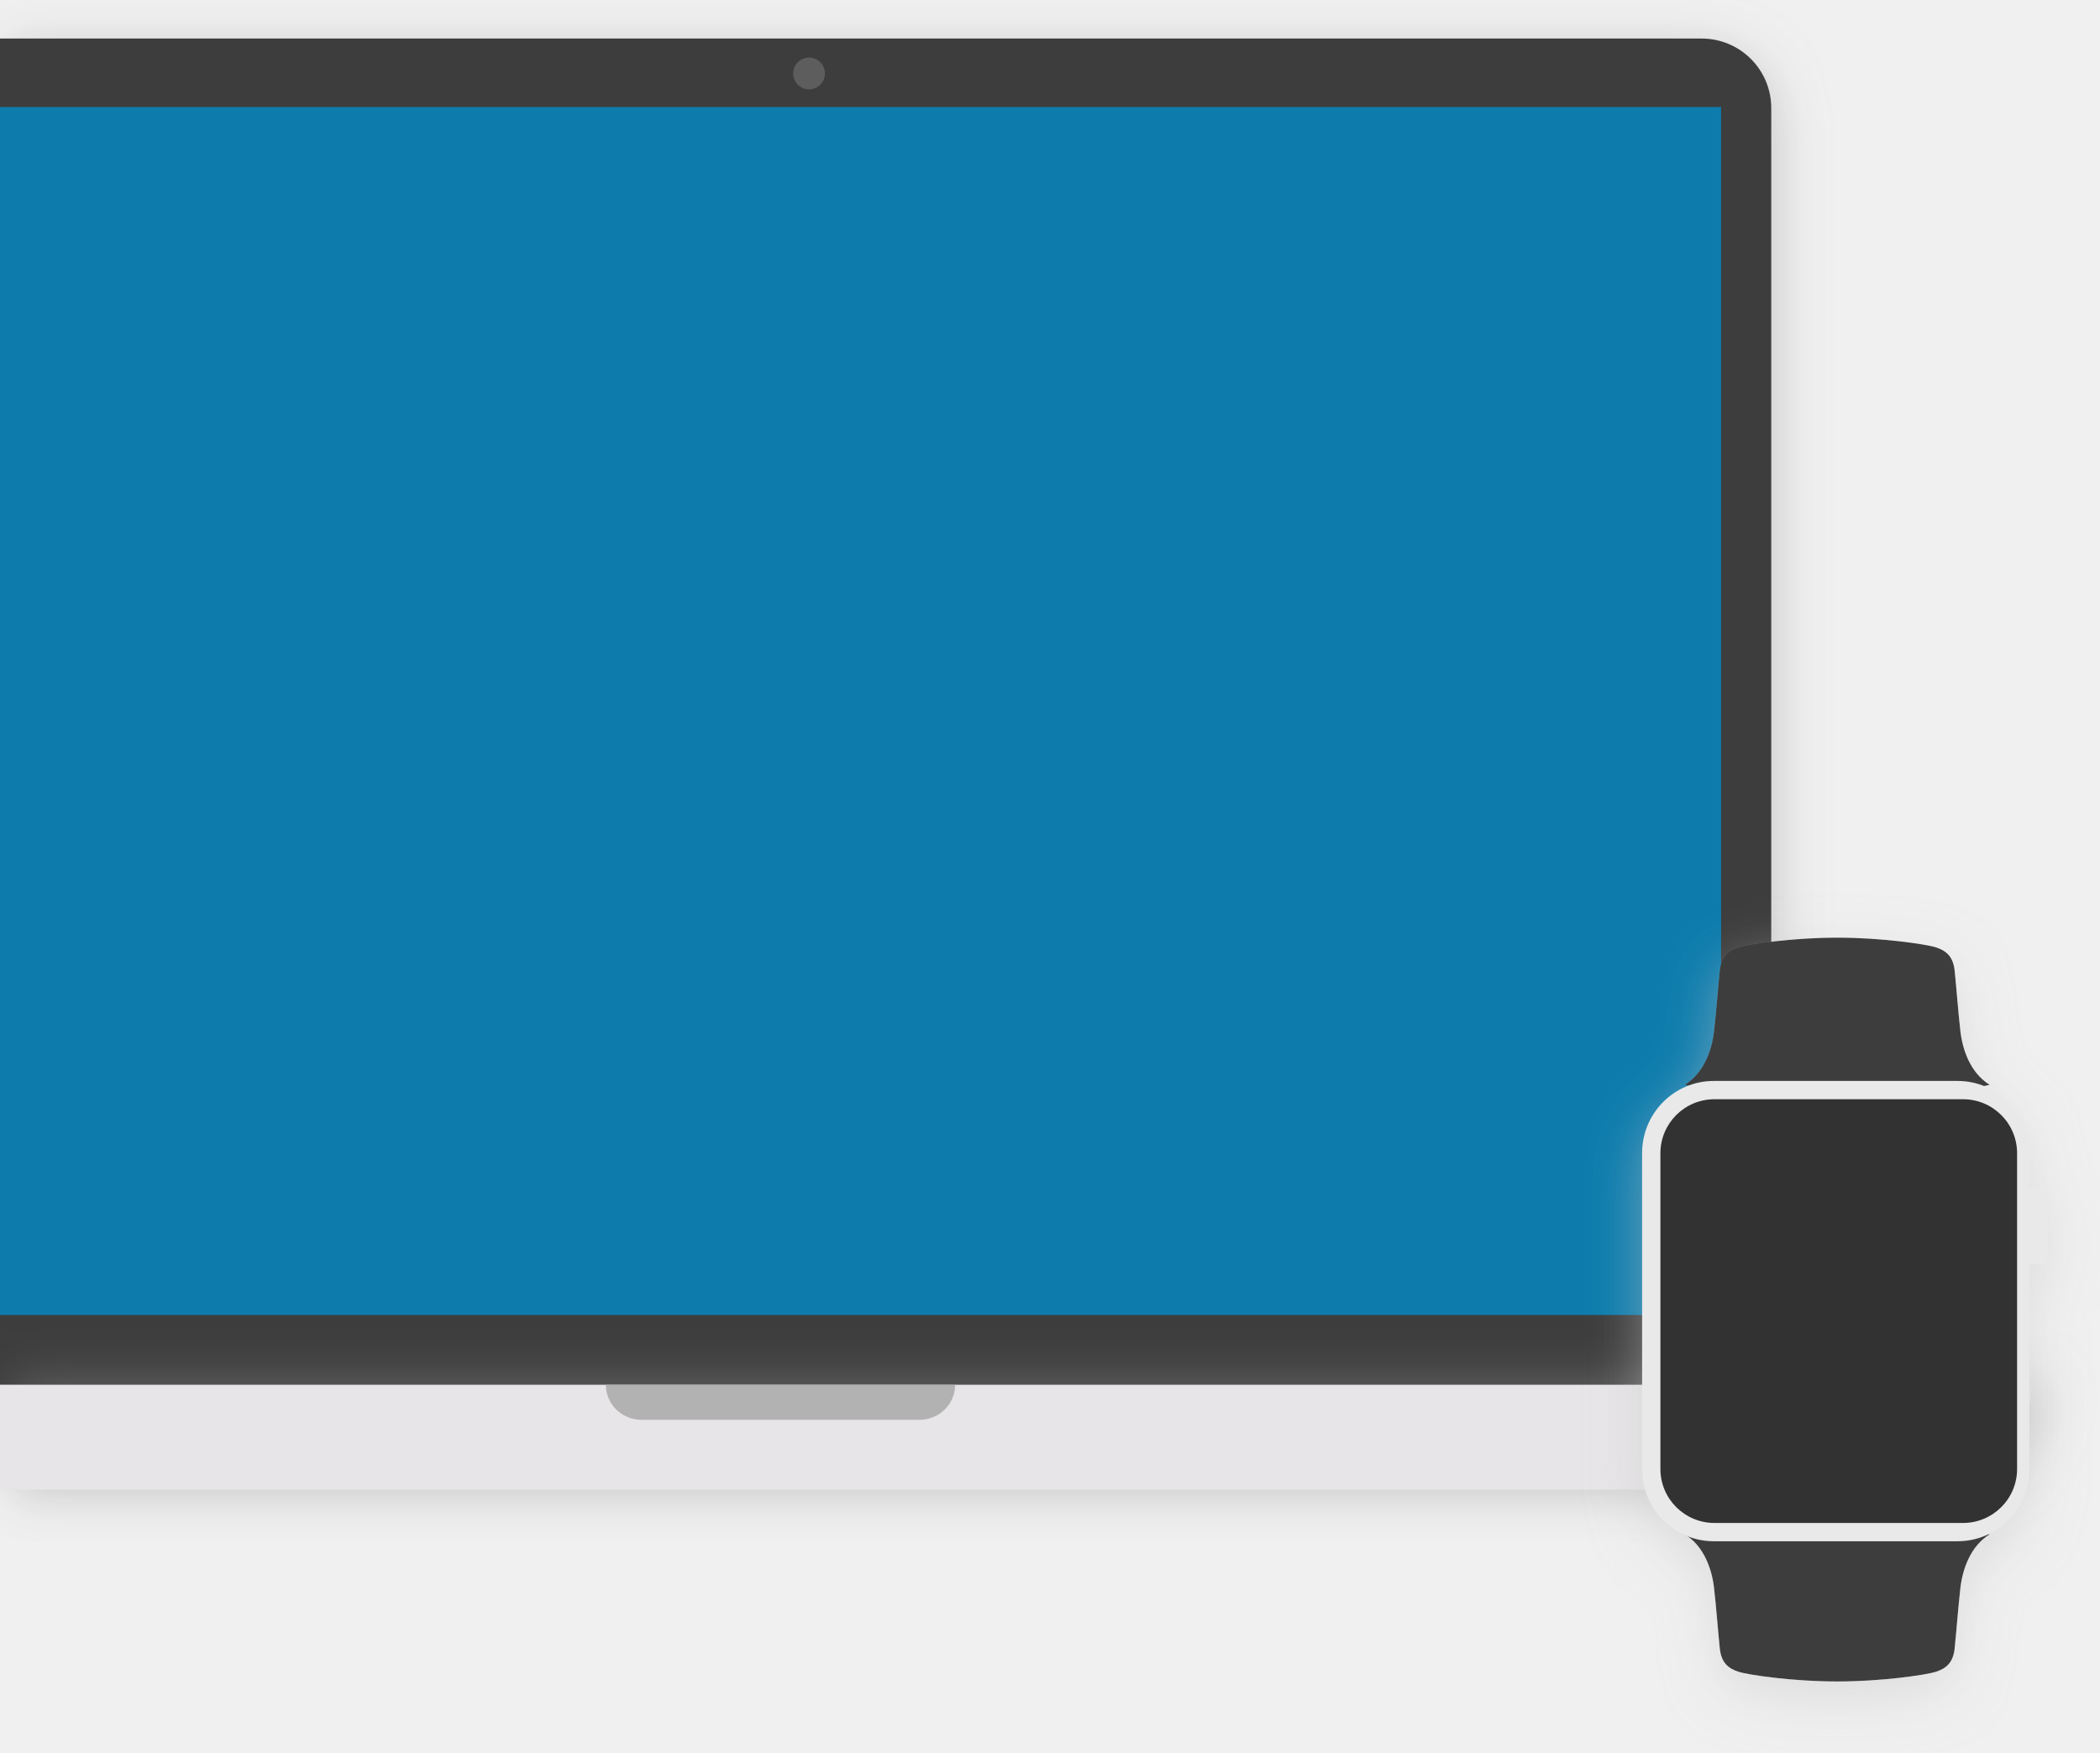
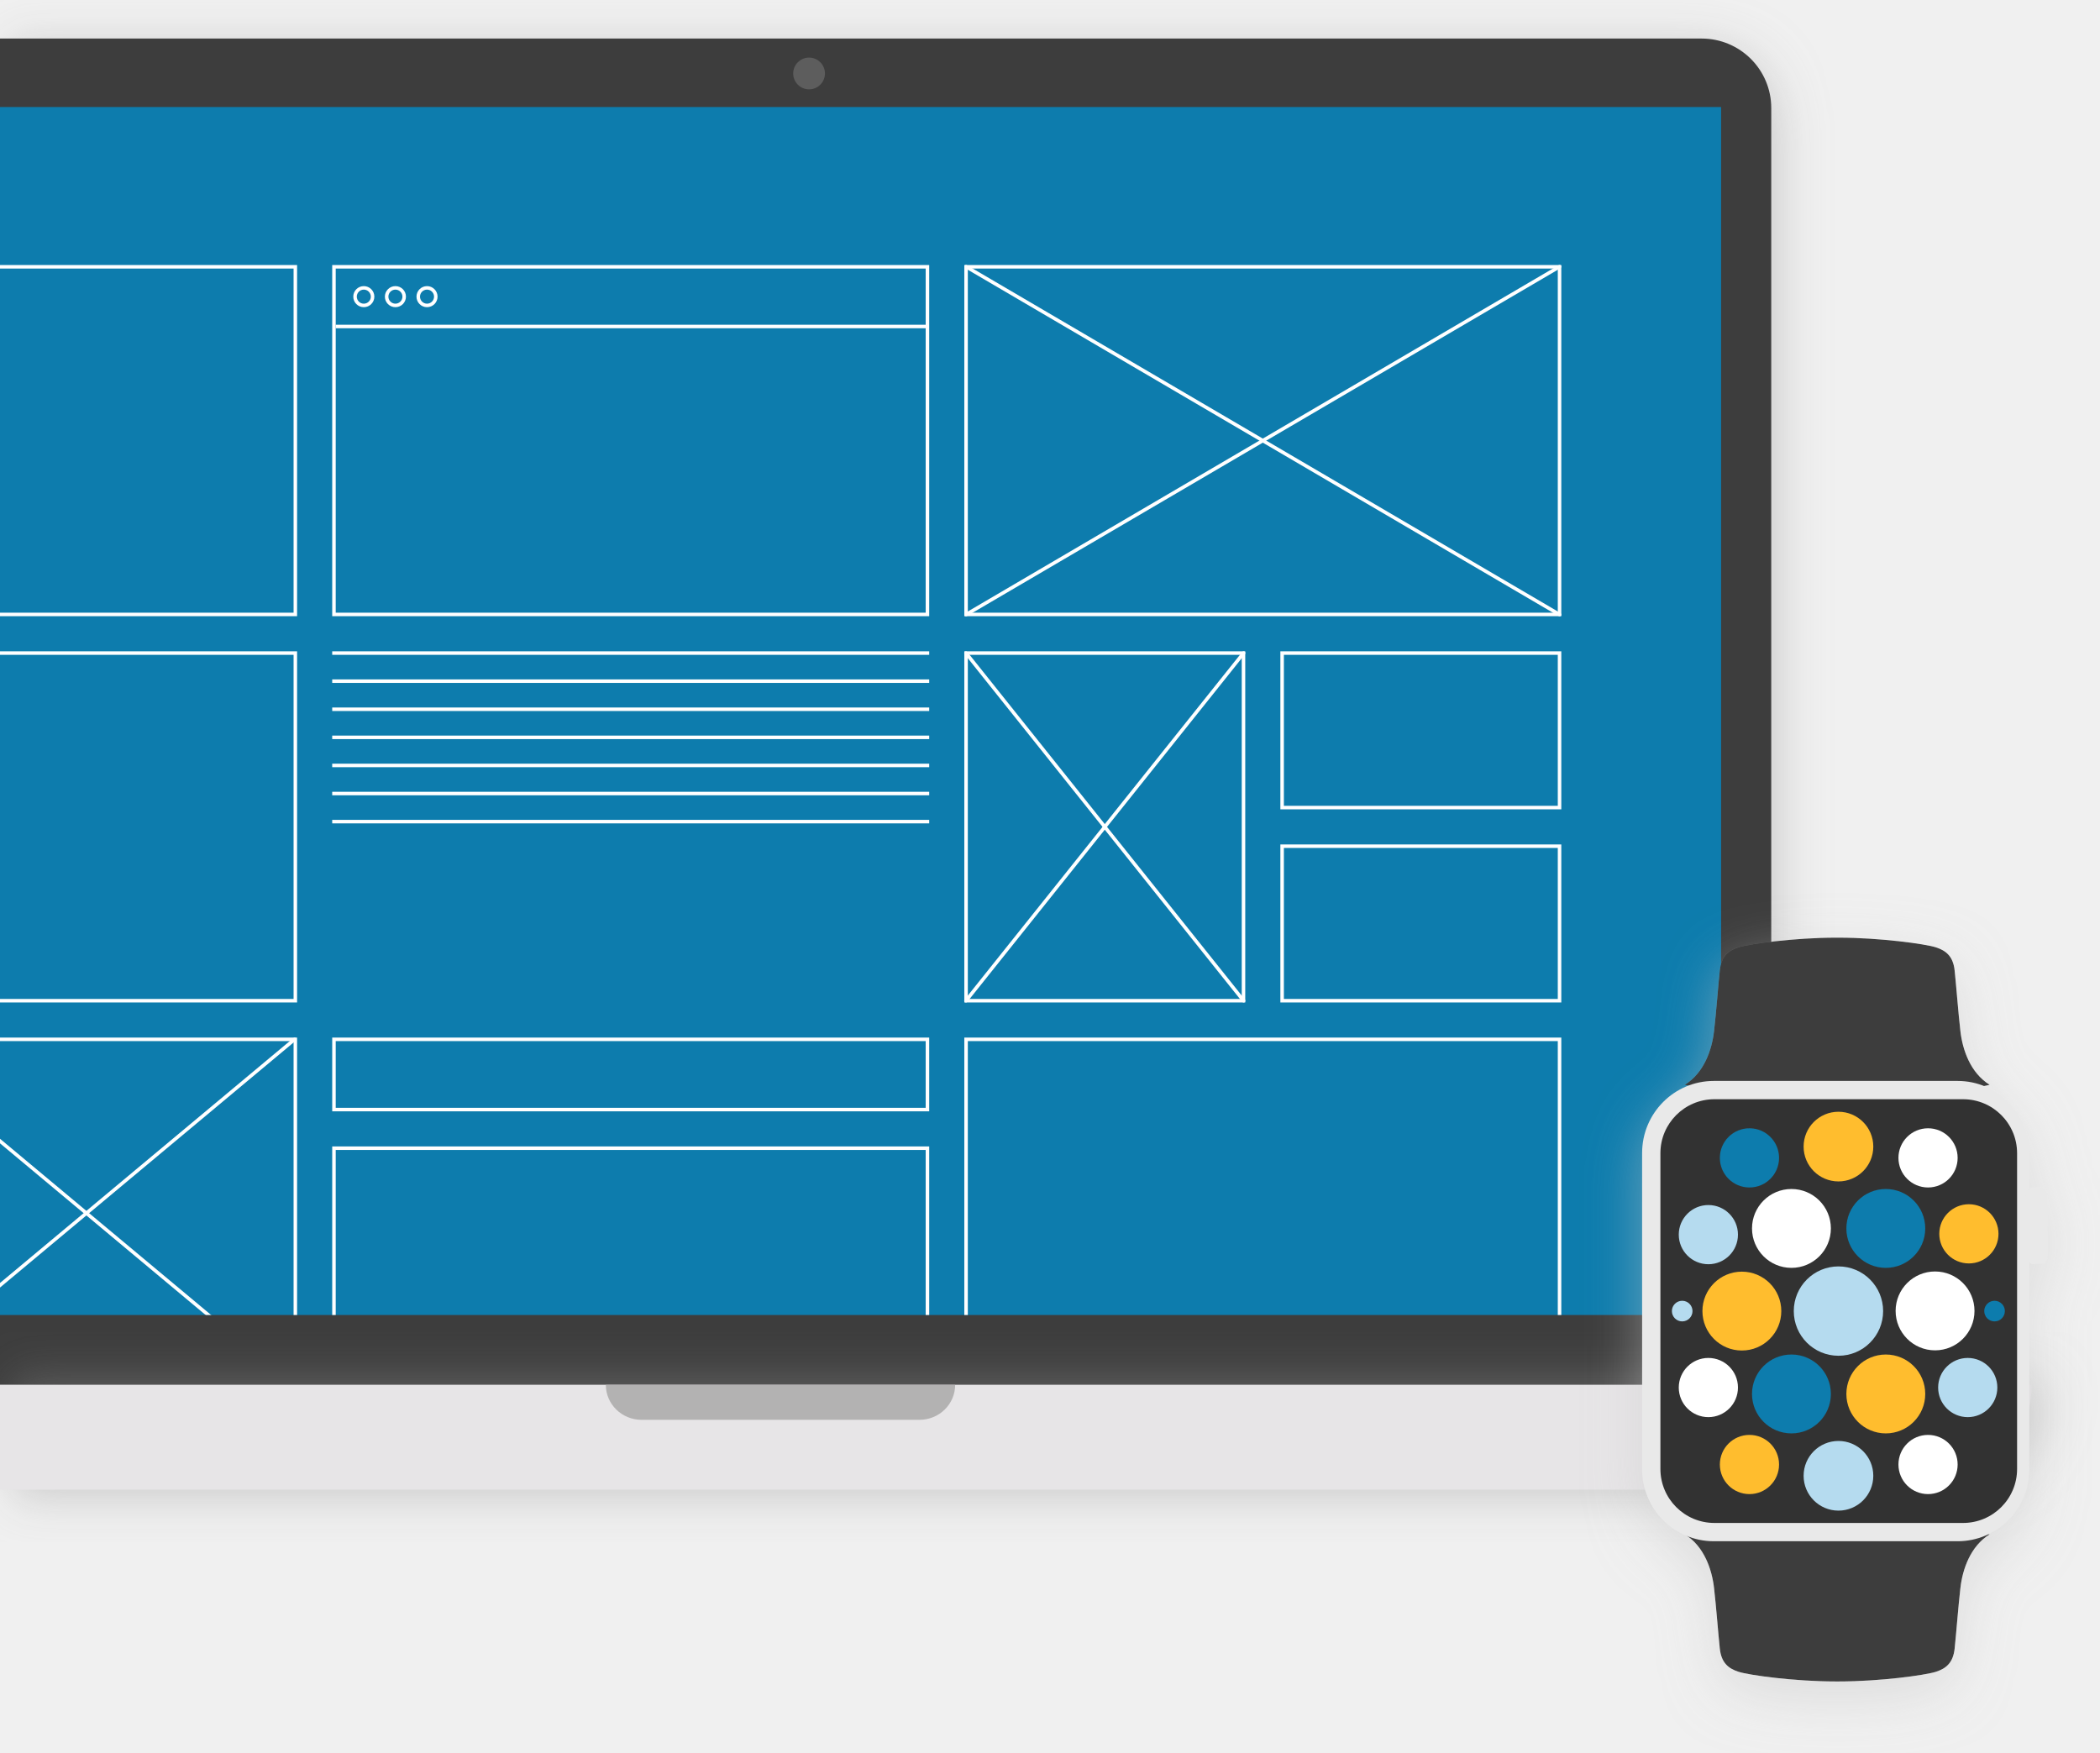
- <svg xmlns="http://www.w3.org/2000/svg" xmlns:xlink="http://www.w3.org/1999/xlink" width="598" height="499" viewBox="0 0 598 499">
+ <svg xmlns="http://www.w3.org/2000/svg" xmlns:xlink="http://www.w3.org/1999/xlink" width="598px" height="499px" viewBox="0 0 598 499" version="1.1">
  <defs>
-     <path d="M364.239 383.404h-290.016v-363.616c0-10.93 8.877-19.789 19.83-19.789h525.5c10.956 0 19.83 8.859 19.83 19.789v363.616h-275.144z" id="p" />
-     <filter x="-50%" y="-50%" width="200%" height="200%" filterUnits="objectBoundingBox" id="o">
-       <feOffset dy="4" in="SourceAlpha" result="shadowOffsetOuter1" />
+     <path d="M364.239,383.404 L74.223,383.404 L74.223,19.789 C74.223,8.859 83.1,0 94.053,0 L364.239,0 L619.553,0 C630.509,0 639.383,8.859 639.383,19.789 L639.383,383.404 L364.239,383.404 Z" id="path-1" />
+     <filter x="-50%" y="-50%" width="200%" height="200%" filterUnits="objectBoundingBox" id="filter-2">
+       <feOffset dx="0" dy="4" in="SourceAlpha" result="shadowOffsetOuter1" />
      <feGaussianBlur stdDeviation="7.5" in="shadowOffsetOuter1" result="shadowBlurOuter1" />
-       <feColorMatrix values="0 0 0 0 0.58 0 0 0 0 0.58 0 0 0 0 0.58 0 0 0 0.5 0" in="shadowBlurOuter1" />
+       <feColorMatrix values="0 0 0 0 0.58   0 0 0 0 0.58   0 0 0 0 0.58  0 0 0 0.5 0" type="matrix" in="shadowBlurOuter1" />
    </filter>
-     <path d="M713.532 383.404c0 16.479-13.055 29.84-29.162 29.84h-655.131c-16.106 0-29.164-13.361-29.164-29.84h713.457z" id="r" />
-     <filter x="-50%" y="-50%" width="200%" height="200%" filterUnits="objectBoundingBox" id="q">
-       <feOffset dx="2" in="SourceAlpha" result="shadowOffsetOuter1" />
+     <path d="M713.532,383.404 C713.532,399.883 700.477,413.245 684.37,413.245 L29.239,413.245 C13.133,413.245 0.074,399.883 0.074,383.404 L713.532,383.404 Z" id="path-3" />
+     <filter x="-50%" y="-50%" width="200%" height="200%" filterUnits="objectBoundingBox" id="filter-4">
+       <feOffset dx="2" dy="0" in="SourceAlpha" result="shadowOffsetOuter1" />
      <feGaussianBlur stdDeviation="7.5" in="shadowOffsetOuter1" result="shadowBlurOuter1" />
-       <feColorMatrix values="0 0 0 0 0.579 0 0 0 0 0.579 0 0 0 0 0.579 0 0 0 0.5 0" in="shadowBlurOuter1" />
+       <feColorMatrix values="0 0 0 0 0.579   0 0 0 0 0.579   0 0 0 0 0.579  0 0 0 0.5 0" type="matrix" in="shadowBlurOuter1" />
    </filter>
-     <path id="s" d="M0 344h535.5v-344h-535.5z" />
-     <path id="a" d="M0 0h170v100h-170z" />
-     <mask id="u" x="0" y="0" width="170" height="100">
-       <use xlink:href="#a" />
-     </mask>
-     <path id="b" d="M0 0h170v100h-170z" />
-     <mask id="v" x="0" y="0" width="170" height="100">
-       <use xlink:href="#b" />
-     </mask>
-     <ellipse id="c" cx="9" cy="9" rx="3" ry="3" />
-     <mask id="w" x="0" y="0" width="6" height="6">
-       <use xlink:href="#c" />
-     </mask>
-     <ellipse id="d" cx="18" cy="9" rx="3" ry="3" />
-     <mask id="x" x="0" y="0" width="6" height="6">
-       <use xlink:href="#d" />
-     </mask>
-     <ellipse id="e" cx="27" cy="9" rx="3" ry="3" />
-     <mask id="y" x="0" y="0" width="6" height="6">
-       <use xlink:href="#e" />
-     </mask>
-     <path id="f" d="M0 0h80v100h-80z" />
-     <mask id="z" x="0" y="0" width="80" height="100">
-       <use xlink:href="#f" />
-     </mask>
-     <path id="g" d="M0 0h120v100h-120z" />
-     <mask id="A" x="0" y="0" width="120" height="100">
-       <use xlink:href="#g" />
-     </mask>
-     <path id="h" d="M410 155h80v45h-80z" />
-     <mask id="B" x="0" y="0" width="80" height="45">
-       <use xlink:href="#h" />
-     </mask>
-     <path id="i" d="M410 210h80v45h-80z" />
-     <mask id="C" x="0" y="0" width="80" height="45">
-       <use xlink:href="#i" />
-     </mask>
-     <path id="j" d="M320 265h170v90h-170z" />
-     <mask id="D" x="0" y="0" width="170" height="90">
-       <use xlink:href="#j" />
-     </mask>
-     <path id="k" d="M-40 45h170v100h-170z" />
-     <mask id="E" x="0" y="0" width="170" height="100">
-       <use xlink:href="#k" />
-     </mask>
-     <path id="l" d="M140 265h170v21h-170z" />
-     <mask id="F" x="0" y="0" width="170" height="21">
-       <use xlink:href="#l" />
-     </mask>
-     <path id="m" d="M-40 155h170v100h-170z" />
-     <mask id="G" x="0" y="0" width="170" height="100">
-       <use xlink:href="#m" />
-     </mask>
-     <path id="n" d="M140 296h170v59h-170z" />
-     <mask id="H" x="0" y="0" width="170" height="59">
-       <use xlink:href="#n" />
-     </mask>
-     <filter x="-50%" y="-50%" width="200%" height="200%" filterUnits="objectBoundingBox" id="I">
-       <feOffset dy="5" in="SourceAlpha" result="shadowOffsetOuter1" />
+     <polygon id="path-5" points="0 344 535.5 344 535.5 0 0 0" />
+     <rect id="path-7" x="0" y="0" width="170" height="100" />
+     <mask id="mask-8" maskContentUnits="userSpaceOnUse" maskUnits="objectBoundingBox" x="0" y="0" width="170" height="100" fill="white">
+       <use xlink:href="#path-7" />
+     </mask>
+     <rect id="path-9" x="0" y="0" width="170" height="100" />
+     <mask id="mask-10" maskContentUnits="userSpaceOnUse" maskUnits="objectBoundingBox" x="0" y="0" width="170" height="100" fill="white">
+       <use xlink:href="#path-9" />
+     </mask>
+     <ellipse id="path-11" cx="9" cy="9" rx="3" ry="3" />
+     <mask id="mask-12" maskContentUnits="userSpaceOnUse" maskUnits="objectBoundingBox" x="0" y="0" width="6" height="6" fill="white">
+       <use xlink:href="#path-11" />
+     </mask>
+     <ellipse id="path-13" cx="18" cy="9" rx="3" ry="3" />
+     <mask id="mask-14" maskContentUnits="userSpaceOnUse" maskUnits="objectBoundingBox" x="0" y="0" width="6" height="6" fill="white">
+       <use xlink:href="#path-13" />
+     </mask>
+     <ellipse id="path-15" cx="27" cy="9" rx="3" ry="3" />
+     <mask id="mask-16" maskContentUnits="userSpaceOnUse" maskUnits="objectBoundingBox" x="0" y="0" width="6" height="6" fill="white">
+       <use xlink:href="#path-15" />
+     </mask>
+     <rect id="path-17" x="0" y="0" width="80" height="100" />
+     <mask id="mask-18" maskContentUnits="userSpaceOnUse" maskUnits="objectBoundingBox" x="0" y="0" width="80" height="100" fill="white">
+       <use xlink:href="#path-17" />
+     </mask>
+     <rect id="path-19" x="0" y="0" width="120" height="100" />
+     <mask id="mask-20" maskContentUnits="userSpaceOnUse" maskUnits="objectBoundingBox" x="0" y="0" width="120" height="100" fill="white">
+       <use xlink:href="#path-19" />
+     </mask>
+     <rect id="path-21" x="410" y="155" width="80" height="45" />
+     <mask id="mask-22" maskContentUnits="userSpaceOnUse" maskUnits="objectBoundingBox" x="0" y="0" width="80" height="45" fill="white">
+       <use xlink:href="#path-21" />
+     </mask>
+     <rect id="path-23" x="410" y="210" width="80" height="45" />
+     <mask id="mask-24" maskContentUnits="userSpaceOnUse" maskUnits="objectBoundingBox" x="0" y="0" width="80" height="45" fill="white">
+       <use xlink:href="#path-23" />
+     </mask>
+     <rect id="path-25" x="320" y="265" width="170" height="90" />
+     <mask id="mask-26" maskContentUnits="userSpaceOnUse" maskUnits="objectBoundingBox" x="0" y="0" width="170" height="90" fill="white">
+       <use xlink:href="#path-25" />
+     </mask>
+     <rect id="path-27" x="-40" y="45" width="170" height="100" />
+     <mask id="mask-28" maskContentUnits="userSpaceOnUse" maskUnits="objectBoundingBox" x="0" y="0" width="170" height="100" fill="white">
+       <use xlink:href="#path-27" />
+     </mask>
+     <rect id="path-29" x="140" y="265" width="170" height="21" />
+     <mask id="mask-30" maskContentUnits="userSpaceOnUse" maskUnits="objectBoundingBox" x="0" y="0" width="170" height="21" fill="white">
+       <use xlink:href="#path-29" />
+     </mask>
+     <rect id="path-31" x="-40" y="155" width="170" height="100" />
+     <mask id="mask-32" maskContentUnits="userSpaceOnUse" maskUnits="objectBoundingBox" x="0" y="0" width="170" height="100" fill="white">
+       <use xlink:href="#path-31" />
+     </mask>
+     <rect id="path-33" x="140" y="296" width="170" height="59" />
+     <mask id="mask-34" maskContentUnits="userSpaceOnUse" maskUnits="objectBoundingBox" x="0" y="0" width="170" height="59" fill="white">
+       <use xlink:href="#path-33" />
+     </mask>
+     <filter x="-50%" y="-50%" width="200%" height="200%" filterUnits="objectBoundingBox" id="filter-35">
+       <feOffset dx="0" dy="5" in="SourceAlpha" result="shadowOffsetOuter1" />
      <feGaussianBlur stdDeviation="7.5" in="shadowOffsetOuter1" result="shadowBlurOuter1" />
-       <feColorMatrix values="0 0 0 0 0.598 0 0 0 0 0.598 0 0 0 0 0.598 0 0 0 0.5 0" in="shadowBlurOuter1" result="shadowMatrixOuter1" />
+       <feColorMatrix values="0 0 0 0 0.598   0 0 0 0 0.598   0 0 0 0 0.598  0 0 0 0.5 0" type="matrix" in="shadowBlurOuter1" result="shadowMatrixOuter1" />
      <feMerge>
        <feMergeNode in="shadowMatrixOuter1" />
        <feMergeNode in="SourceGraphic" />
      </feMerge>
    </filter>
-     <path d="M102.003 105.286c0 8.495-6.888 15.381-15.384 15.381h-70.8c-8.497 0-15.384-6.886-15.384-15.381v-89.905c0-8.495 6.888-15.381 15.384-15.381h70.8c8.497 0 15.384 6.887 15.384 15.381v89.905z" id="J" />
+     <path d="M102.003,105.286 C102.003,113.781 95.115,120.667 86.618,120.667 L15.818,120.667 C7.322,120.667 0.434,113.781 0.434,105.286 L0.434,15.381 C0.434,6.887 7.322,0 15.818,0 L86.618,0 C95.115,0 102.003,6.887 102.003,15.381 L102.003,105.286 Z" id="path-36" />
  </defs>
-   <g fill="none">
-     <g>
-       <g transform="translate(-135 10.977)">
-         <use fill="#000" filter="url(#o)" xlink:href="#p" />
-         <use fill="#3D3D3D" xlink:href="#p" />
-       </g>
-       <g transform="translate(-135 10.977)">
-         <use fill="#000" filter="url(#q)" xlink:href="#r" />
-         <use fill="#E7E5E7" xlink:href="#r" />
-       </g>
-       <path d="M271.989 394.381c0 5.494-4.551 9.947-10.166 9.947h-79.135c-5.612 0-10.166-4.453-10.166-9.947h99.468z" fill="#B3B2B2" />
-       <g id="Screen" transform="translate(-45.4 30.477)">
-         <mask id="t">
-           <use xlink:href="#s" />
-         </mask>
-         <use fill="#0D7CAD" xlink:href="#s" />
-         <g transform="translate(320 45)" mask="url(#t)" stroke="#fff">
-           <use id="Rectangle-116" mask="url(#u)" xlink:href="#a" />
-           <path d="M.497.467l169.006 99.065" id="Line" />
-           <path d="M169.503.467l-169.006 99.065" id="Line-Copy-188" />
+   <g id="Page-1" stroke="none" stroke-width="1" fill="none" fill-rule="evenodd">
+     <g id="1" transform="translate(0, -1524)">
+       <g id="Group-8-Copy-2" transform="translate(0, 1400)">
+         <g id="macWatch" transform="translate(-135, 134)">
+           <g id="Mac" transform="translate(0, 0.977061)">
+             <g id="Fill-4">
+               <use fill="black" fill-opacity="1" filter="url(#filter-2)" xlink:href="#path-1" />
+               <use fill="#3D3D3D" fill-rule="evenodd" xlink:href="#path-1" />
+             </g>
+             <g id="Fill-6">
+               <use fill="black" fill-opacity="1" filter="url(#filter-4)" xlink:href="#path-3" />
+               <use fill="#E7E5E7" fill-rule="evenodd" xlink:href="#path-3" />
+             </g>
+             <path d="M406.989,383.404 C406.989,388.898 402.438,393.351 396.823,393.351 L317.688,393.351 C312.075,393.351 307.521,388.898 307.521,383.404 L406.989,383.404 Z" id="Fill-12" fill="#B3B2B2" />
+             <g id="Screen" transform="translate(89.6, 19.5)">
+               <mask id="mask-6" fill="white">
+                 <use xlink:href="#path-5" />
+               </mask>
+               <use id="Fill-10" fill="#0D7CAD" xlink:href="#path-5" />
+               <g id="Group-2" mask="url(#mask-6)" stroke="#FFFFFF">
+                 <g transform="translate(320, 45)">
+                   <use id="Rectangle-116" mask="url(#mask-8)" stroke-width="2" xlink:href="#path-7" />
+                   <path d="M0.497,0.467 L169.503,99.533" id="Line" stroke-width="1" stroke-linecap="round" />
+                   <path d="M0.497,0.467 L169.503,99.533" id="Line-Copy-188" stroke-width="1" stroke-linecap="round" transform="translate(85, 50) scale(-1, 1) translate(-85, -50) " />
+                 </g>
+               </g>
+               <g id="Group-12" mask="url(#mask-6)" stroke="#FFFFFF">
+                 <g transform="translate(140, 45)">
+                   <use id="Rectangle-116" mask="url(#mask-10)" stroke-width="2" xlink:href="#path-9" />
+                   <path d="M1.5,17.5 L168.5,17.5" id="Line" stroke-width="1" stroke-linecap="square" />
+                   <use id="Oval-53" mask="url(#mask-12)" stroke-width="2" xlink:href="#path-11" />
+                   <use id="Oval-53-Copy" mask="url(#mask-14)" stroke-width="2" xlink:href="#path-13" />
+                   <use id="Oval-53-Copy-2" mask="url(#mask-16)" stroke-width="2" xlink:href="#path-15" />
+                 </g>
+               </g>
+               <g id="Group-9" mask="url(#mask-6)" stroke="#FFFFFF">
+                 <g transform="translate(320, 155)">
+                   <use id="Rectangle-116" mask="url(#mask-18)" stroke-width="2" xlink:href="#path-17" />
+                   <path d="M0.471,0.5 L79.529,99.5" id="Line" stroke-width="1" stroke-linecap="round" />
+                   <path d="M0.471,0.5 L79.529,99.5" id="Line-Copy-188" stroke-width="1" stroke-linecap="round" transform="translate(40, 50) scale(-1, 1) translate(-40, -50) " />
+                 </g>
+               </g>
+               <g id="Group-11" mask="url(#mask-6)" stroke="#FFFFFF">
+                 <g transform="translate(10, 265)">
+                   <use id="Rectangle-116" mask="url(#mask-20)" stroke-width="2" xlink:href="#path-19" />
+                   <path d="M0.706,0.5 L119.294,99.5" id="Line" stroke-width="1" stroke-linecap="round" />
+                   <path d="M0.706,0.5 L119.294,99.5" id="Line-Copy-188" stroke-width="1" stroke-linecap="round" transform="translate(60, 50) scale(-1, 1) translate(-60, -50) " />
+                 </g>
+               </g>
+               <g id="Rectangle-116" mask="url(#mask-6)" stroke-width="2" stroke="#FFFFFF">
+                 <use mask="url(#mask-22)" xlink:href="#path-21" />
+               </g>
+               <g id="Rectangle-116" mask="url(#mask-6)" stroke-width="2" stroke="#FFFFFF">
+                 <use mask="url(#mask-24)" xlink:href="#path-23" />
+               </g>
+               <g id="Rectangle-117-Copy" mask="url(#mask-6)" stroke-width="2" stroke="#FFFFFF">
+                 <use mask="url(#mask-26)" xlink:href="#path-25" />
+               </g>
+               <g id="Rectangle-117-Copy-2" mask="url(#mask-6)" stroke-width="2" stroke="#FFFFFF">
+                 <use mask="url(#mask-28)" xlink:href="#path-27" />
+               </g>
+               <g id="Group-10" mask="url(#mask-6)" stroke="#FFFFFF" stroke-linecap="square">
+                 <g transform="translate(140, 154)">
+                   <path d="M0.5,1.5 L169.5,1.5" id="Line" />
+                   <path d="M0.5,9.5 L169.5,9.5" id="Line-Copy-4" />
+                   <path d="M0.5,17.5 L169.5,17.5" id="Line-Copy-5" />
+                   <path d="M0.5,25.5 L169.5,25.5" id="Line-Copy-6" />
+                   <path d="M0.5,33.5 L169.5,33.5" id="Line-Copy-7" />
+                   <path d="M0.5,41.5 L169.5,41.5" id="Line-Copy-8" />
+                   <path d="M0.5,49.5 L169.5,49.5" id="Line-Copy-9" />
+                 </g>
+               </g>
+               <g id="Rectangle-124-Copy" mask="url(#mask-6)" stroke-width="2" stroke="#FFFFFF">
+                 <use mask="url(#mask-30)" xlink:href="#path-29" />
+               </g>
+               <g id="Rectangle-124-Copy-6" mask="url(#mask-6)" stroke-width="2" stroke="#FFFFFF">
+                 <use mask="url(#mask-32)" xlink:href="#path-31" />
+               </g>
+               <g id="Rectangle-124-Copy-2" mask="url(#mask-6)" stroke-width="2" stroke="#FFFFFF">
+                 <use mask="url(#mask-34)" xlink:href="#path-33" />
+               </g>
+               <g id="Group-13" mask="url(#mask-6)" stroke-linecap="square" stroke="#FFFFFF" stroke-width="0.5">
+                 <g transform="translate(30, 21)" id="Line">
+                   <path d="M0.898,0.25 L459.535,0.25" />
+                 </g>
+               </g>
+             </g>
+             <path d="M365.392,5.426 C367.89,5.426 369.915,7.448 369.915,9.944 C369.915,12.443 367.89,14.468 365.392,14.468 C362.894,14.468 360.872,12.443 360.872,9.944 C360.872,7.448 362.894,5.426 365.392,5.426" id="camera" fill="#5D5D5D" />
+           </g>
+           <g id="iWatch" filter="url(#filter-35)" transform="translate(602.6125, 257.0229)">
+             <path d="M55.559,51.218 L98.964,41.904 C93.437,38.471 91.243,31.883 90.637,26.64 C90.032,21.398 89.427,13.406 88.995,9.367 C88.563,5.328 86.575,3.695 83.636,2.75 C80.697,1.805 67.818,0 55.933,0 C55.808,0 55.684,0.001 55.559,0.002 C55.434,0.001 55.309,0 55.184,0 C43.299,0 30.42,1.805 27.482,2.75 C24.543,3.695 22.555,5.328 22.123,9.367 C21.691,13.406 21.086,21.398 20.48,26.64 C19.875,31.883 17.68,38.471 12.153,41.904 L55.559,51.218 Z" id="Fill-3" fill="#3D3D3D" />
+             <path d="M55.559,160.6 L12.153,169.914 C17.68,173.347 19.875,179.935 20.48,185.178 C21.086,190.42 21.691,198.412 22.123,202.451 C22.555,206.49 24.543,208.123 27.482,209.068 C30.42,210.013 43.299,211.818 55.184,211.818 C55.309,211.818 55.434,211.817 55.559,211.816 C55.684,211.817 55.808,211.818 55.933,211.818 C67.818,211.818 80.697,210.013 83.636,209.068 C86.575,208.123 88.563,206.49 88.995,202.451 C89.427,198.412 90.032,190.42 90.637,185.178 C91.243,179.935 93.437,173.347 98.964,169.914 L55.559,160.6 Z" id="Fill-5" fill="#3D3D3D" />
+             <path d="M110.25,151.351 C110.25,162.692 101.11,171.885 89.836,171.885 L20.413,171.885 C9.139,171.885 -5.1159077e-13,162.692 -5.1159077e-13,151.351 L-5.1159077e-13,61.336 C-5.1159077e-13,49.995 9.139,40.801 20.413,40.801 L89.836,40.801 C101.11,40.801 110.25,49.995 110.25,61.336 L110.25,151.351 Z" id="Fill-7" fill="#E9E9E9" />
+             <path d="M115.458,90.684 C115.458,91.901 114.614,92.887 113.573,92.887 L110.971,92.887 C109.93,92.887 108.513,89.626 108.513,84.789 L108.513,77.836 C108.513,74.769 109.93,71.185 110.971,71.185 L113.573,71.185 C114.614,71.185 115.458,72.171 115.458,73.388 L115.458,90.684 Z" id="Fill-11" fill="#E9E9E9" />
+             <g id="Screen" transform="translate(4.774586, 46.00965)">
+               <mask id="mask-37" fill="white">
+                 <use xlink:href="#path-36" />
+               </mask>
+               <use id="Fill-9" fill="#333333" xlink:href="#path-36" />
+               <ellipse id="Oval-13-Copy-10" fill="#FFFFFF" mask="url(#mask-37)" cx="78.642" cy="60.281" rx="11.23" ry="11.23" />
+               <ellipse id="Oval-13-Copy-11" fill="#0D7CAD" mask="url(#mask-37)" cx="64.619" cy="36.794" rx="11.23" ry="11.23" />
+               <ellipse id="Oval-13-Copy-16" fill="#FFBD2E" mask="url(#mask-37)" cx="51.135" cy="13.488" rx="9.92" ry="9.92" />
+               <ellipse id="Oval-13-Copy-18" fill="#0D7CAD" mask="url(#mask-37)" cx="25.791" cy="16.703" rx="8.428" ry="8.428" />
+               <ellipse id="Oval-13-Copy-19" fill="#B5DBEF" mask="url(#mask-37)" cx="14.091" cy="38.56" rx="8.428" ry="8.428" />
+               <ellipse id="Oval-13-Copy-20" fill="#FFFFFF" mask="url(#mask-37)" cx="14.091" cy="82.104" rx="8.428" ry="8.428" />
+               <ellipse id="Oval-13-Copy-21" fill="#FFBD2E" mask="url(#mask-37)" cx="25.791" cy="104.021" rx="8.428" ry="8.428" />
+               <ellipse id="Oval-13-Copy-22" fill="#FFFFFF" mask="url(#mask-37)" cx="76.646" cy="104.021" rx="8.428" ry="8.428" />
+               <ellipse id="Oval-13-Copy-23" fill="#B5DBEF" mask="url(#mask-37)" cx="87.95" cy="82.104" rx="8.428" ry="8.428" />
+               <ellipse id="Oval-13-Copy-26" fill="#0D7CAD" mask="url(#mask-37)" cx="95.585" cy="60.332" rx="2.935" ry="2.935" />
+               <ellipse id="Oval-13-Copy-27" fill="#B5DBEF" mask="url(#mask-37)" cx="6.639" cy="60.332" rx="2.935" ry="2.935" />
+               <ellipse id="Oval-13-Copy-24" fill="#FFBD2E" mask="url(#mask-37)" cx="88.276" cy="38.333" rx="8.428" ry="8.428" />
+               <ellipse id="Oval-13-Copy-25" fill="#FFFFFF" mask="url(#mask-37)" cx="76.646" cy="16.703" rx="8.428" ry="8.428" />
+               <ellipse id="Oval-13-Copy-17" fill="#B5DBEF" mask="url(#mask-37)" cx="51.135" cy="107.236" rx="9.92" ry="9.92" />
+               <ellipse id="Oval-13-Copy-12" fill="#FFFFFF" mask="url(#mask-37)" cx="37.748" cy="36.794" rx="11.23" ry="11.23" />
+               <ellipse id="Oval-13-Copy-13" fill="#FFBD2E" mask="url(#mask-37)" cx="23.628" cy="60.332" rx="11.23" ry="11.23" />
+               <ellipse id="Oval-13-Copy-14" fill="#0D7CAD" mask="url(#mask-37)" cx="37.748" cy="83.93" rx="11.23" ry="11.23" />
+               <ellipse id="Oval-13-Copy-15" fill="#FFBD2E" mask="url(#mask-37)" cx="64.619" cy="83.93" rx="11.23" ry="11.23" />
+               <path d="M51.135,73.053 C58.161,73.053 63.856,67.358 63.856,60.332 C63.856,53.306 58.161,47.611 51.135,47.611 C44.109,47.611 38.414,53.306 38.414,60.332 C38.414,67.358 44.109,73.053 51.135,73.053 Z" id="centre-circle" fill="#B5DBEF" mask="url(#mask-37)" />
+             </g>
+           </g>
        </g>
-         <g transform="translate(140 45)" mask="url(#t)" stroke="#fff">
-           <use id="Rectangle-116" mask="url(#v)" xlink:href="#b" />
-           <path d="M1.5 17.5h167" id="Line" />
-           <use mask="url(#w)" xlink:href="#c" />
-           <use mask="url(#x)" xlink:href="#d" />
-           <use mask="url(#y)" xlink:href="#e" />
-         </g>
-         <g transform="translate(320 155)" mask="url(#t)" stroke="#fff">
-           <use id="Rectangle-116" mask="url(#z)" xlink:href="#f" />
-           <path d="M.471.5l79.059 99" id="Line" />
-           <path d="M79.529.5l-79.059 99" id="Line-Copy-188" />
-         </g>
-         <g transform="translate(10 265)" mask="url(#t)" stroke="#fff">
-           <use id="Rectangle-116" mask="url(#A)" xlink:href="#g" />
-           <path d="M.706.5l118.588 99" id="Line" />
-           <path d="M119.294.5l-118.588 99" />
-         </g>
-         <use mask="url(#B)" xlink:href="#h" id="Rectangle-116" stroke-width="2" stroke="#fff" />
-         <use mask="url(#C)" xlink:href="#i" stroke-width="2" stroke="#fff" />
-         <use mask="url(#D)" xlink:href="#j" stroke-width="2" stroke="#fff" />
-         <use mask="url(#E)" xlink:href="#k" stroke-width="2" stroke="#fff" />
-         <g mask="url(#t)" stroke="#fff" stroke-linecap="square">
-           <path d="M140.5 155.5h169" id="Line" />
-           <path d="M140.5 163.5h169" />
-           <path d="M140.5 171.5h169" />
-           <path d="M140.5 179.5h169" />
-           <path d="M140.5 187.5h169" />
-           <path d="M140.5 195.5h169" />
-           <path d="M140.5 203.5h169" />
-         </g>
-         <use mask="url(#F)" xlink:href="#l" stroke-width="2" stroke="#fff" />
-         <use mask="url(#G)" xlink:href="#m" stroke-width="2" stroke="#fff" />
-         <use mask="url(#H)" xlink:href="#n" stroke-width="2" stroke="#fff" />
-         <path d="M30.898 21.25h458.638" mask="url(#t)" stroke-linecap="square" stroke="#fff" stroke-width=".5" />
-       </g>
-       <path d="M230.392 16.403c2.498 0 4.523 2.023 4.523 4.518 0 2.499-2.025 4.524-4.523 4.524-2.498 0-4.52-2.025-4.52-4.524 0-2.496 2.022-4.518 4.52-4.518" fill="#5D5D5D" />
-     </g>
-     <g filter="url(#I)">
-       <path d="M523.171 318.241l43.405-9.314c-5.527-3.432-7.722-10.021-8.327-15.263-.605-5.242-1.21-13.234-1.642-17.273-.432-4.039-2.42-5.672-5.359-6.617-2.939-.945-15.818-2.75-27.703-2.75l-.374.002-.374-.002c-11.885 0-24.764 1.805-27.703 2.75-2.939.945-4.927 2.578-5.359 6.617-.432 4.039-1.037 12.031-1.642 17.273-.605 5.242-2.8 11.831-8.327 15.263l43.405 9.314z" fill="#3D3D3D" />
-       <path d="M523.171 427.623l-43.405 9.314c5.527 3.432 7.722 10.021 8.327 15.263.605 5.242 1.21 13.234 1.642 17.273.432 4.039 2.42 5.672 5.359 6.617 2.939.945 15.818 2.75 27.703 2.75l.374-.002.374.002c11.885 0 24.764-1.805 27.703-2.75 2.939-.945 4.927-2.578 5.359-6.617.432-4.039 1.037-12.031 1.642-17.273.605-5.242 2.8-11.831 8.327-15.263l-43.405-9.314z" fill="#3D3D3D" />
-       <path d="M577.862 418.374c0 11.341-9.139 20.535-20.413 20.535h-69.423c-11.274 0-20.413-9.194-20.413-20.535v-90.015c0-11.341 9.139-20.535 20.413-20.535h69.423c11.274 0 20.413 9.194 20.413 20.535v90.015z" fill="#E9E9E9" />
-       <path d="M583.07 357.707c0 1.217-.844 2.204-1.885 2.204h-2.603c-1.041 0-2.457-3.261-2.457-8.098v-6.954c0-3.066 1.416-6.651 2.457-6.651h2.603c1.041 0 1.885.987 1.885 2.204v17.295z" fill="#E9E9E9" />
-       <g transform="translate(472.387 313.033)">
-         <mask id="K">
-           <use xlink:href="#J" />
-         </mask>
-         <use fill="#333" xlink:href="#J" />
-         <ellipse fill="#fff" mask="url(#K)" cx="78.642" cy="60.281" rx="11.23" ry="11.23" />
-         <ellipse fill="#0D7CAD" mask="url(#K)" cx="64.619" cy="36.794" rx="11.23" ry="11.23" />
-         <ellipse fill="#FFBD2E" mask="url(#K)" cx="51.135" cy="13.488" rx="9.92" ry="9.92" />
-         <ellipse fill="#0D7CAD" mask="url(#K)" cx="25.791" cy="16.703" rx="8.428" ry="8.428" />
-         <ellipse fill="#B5DBEF" mask="url(#K)" cx="14.091" cy="38.56" rx="8.428" ry="8.428" />
-         <ellipse fill="#fff" mask="url(#K)" cx="14.091" cy="82.104" rx="8.428" ry="8.428" />
-         <ellipse fill="#FFBD2E" mask="url(#K)" cx="25.791" cy="104.021" rx="8.428" ry="8.428" />
-         <ellipse fill="#fff" mask="url(#K)" cx="76.646" cy="104.021" rx="8.428" ry="8.428" />
-         <ellipse fill="#B5DBEF" mask="url(#K)" cx="87.95" cy="82.104" rx="8.428" ry="8.428" />
-         <ellipse fill="#0D7CAD" mask="url(#K)" cx="95.585" cy="60.332" rx="2.935" ry="2.935" />
-         <ellipse fill="#B5DBEF" mask="url(#K)" cx="6.639" cy="60.332" rx="2.935" ry="2.935" />
-         <ellipse fill="#FFBD2E" mask="url(#K)" cx="88.276" cy="38.333" rx="8.428" ry="8.428" />
-         <ellipse fill="#fff" mask="url(#K)" cx="76.646" cy="16.703" rx="8.428" ry="8.428" />
-         <ellipse fill="#B5DBEF" mask="url(#K)" cx="51.135" cy="107.236" rx="9.92" ry="9.92" />
-         <ellipse fill="#fff" mask="url(#K)" cx="37.748" cy="36.794" rx="11.23" ry="11.23" />
-         <ellipse fill="#FFBD2E" mask="url(#K)" cx="23.628" cy="60.332" rx="11.23" ry="11.23" />
-         <ellipse fill="#0D7CAD" mask="url(#K)" cx="37.748" cy="83.93" rx="11.23" ry="11.23" />
-         <ellipse fill="#FFBD2E" mask="url(#K)" cx="64.619" cy="83.93" rx="11.23" ry="11.23" />
-         <path d="M51.135 73.053c7.026 0 12.721-5.696 12.721-12.721 0-7.026-5.696-12.721-12.721-12.721-7.026 0-12.721 5.696-12.721 12.721 0 7.026 5.696 12.721 12.721 12.721z" fill="#B5DBEF" mask="url(#K)" />
      </g>
    </g>
  </g>
</svg>
